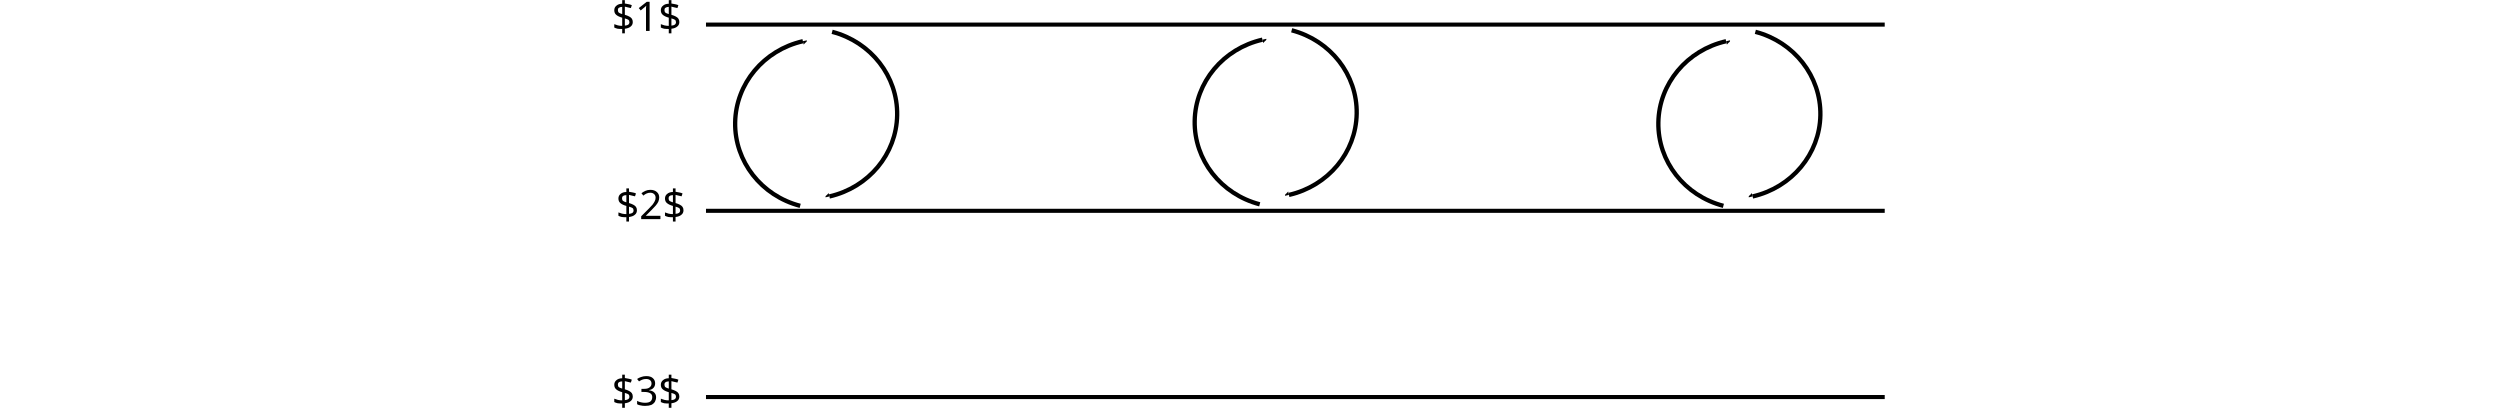
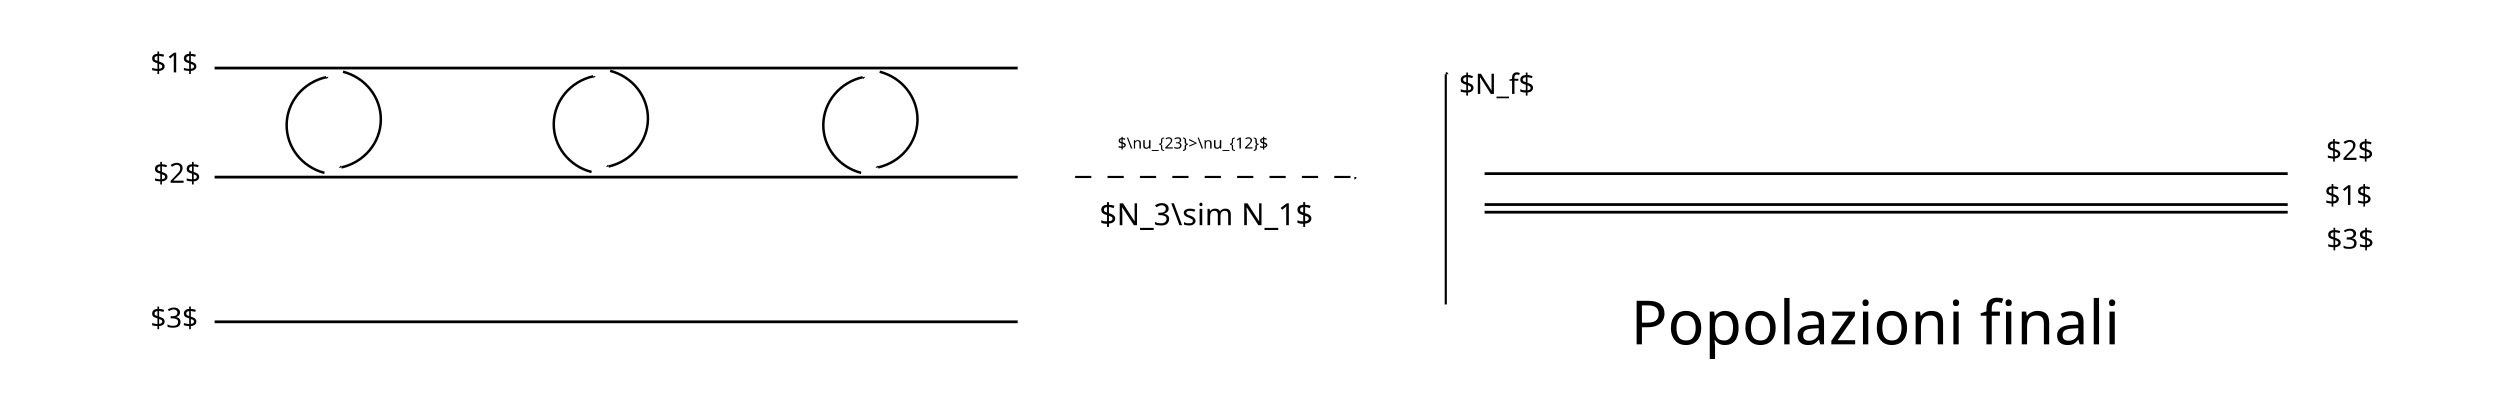
<svg xmlns="http://www.w3.org/2000/svg" width="162.529mm" height="26.745mm" viewBox="0 0 162.529 26.745" version="1.1" id="svg8">
  <defs id="defs2">
    <marker markerWidth="0.911" markerHeight="1.69" refX="0" refY="0" orient="auto-start-reverse" id="marker-arrow-1.0616">
      <g id="g90" transform="scale(1.343431)">
        <path id="path88" style="fill:none;stroke:#000000;stroke-width:0.6;stroke-linecap:round;stroke-linejoin:round;stroke-miterlimit:10;stroke-dasharray:none;stroke-opacity:1" d="M -1.554,2.072 C -1.425,1.295 0,0.13 0.389,0 0,-0.13 -1.425,-1.295 -1.554,-2.072" />
      </g>
    </marker>
    <marker markerWidth="0.911" markerHeight="1.69" refX="0" refY="0" orient="auto-start-reverse" id="marker-arrow-1.0616-6">
      <g id="g90-2" transform="scale(1.343431)">
        <path id="path88-9" style="fill:none;stroke:#000000;stroke-width:0.6;stroke-linecap:round;stroke-linejoin:round;stroke-miterlimit:10;stroke-dasharray:none;stroke-opacity:1" d="M -1.554,2.072 C -1.425,1.295 0,0.13 0.389,0 0,-0.13 -1.425,-1.295 -1.554,-2.072" />
      </g>
    </marker>
    <marker markerWidth="0.911" markerHeight="1.69" refX="0" refY="0" orient="auto-start-reverse" id="marker-arrow-1.0616-6-2">
      <g id="g90-2-7" transform="scale(1.343431)">
        <path id="path88-9-0" style="fill:none;stroke:#000000;stroke-width:0.6;stroke-linecap:round;stroke-linejoin:round;stroke-miterlimit:10;stroke-dasharray:none;stroke-opacity:1" d="M -1.554,2.072 C -1.425,1.295 0,0.13 0.389,0 0,-0.13 -1.425,-1.295 -1.554,-2.072" />
      </g>
    </marker>
    <marker markerWidth="0.911" markerHeight="1.69" refX="0" refY="0" orient="auto-start-reverse" id="marker-arrow-1.0616-9">
      <g id="g90-3" transform="scale(1.343431)">
        <path id="path88-6" style="fill:none;stroke:#000000;stroke-width:0.6;stroke-linecap:round;stroke-linejoin:round;stroke-miterlimit:10;stroke-dasharray:none;stroke-opacity:1" d="M -1.554,2.072 C -1.425,1.295 0,0.13 0.389,0 0,-0.13 -1.425,-1.295 -1.554,-2.072" />
      </g>
    </marker>
    <marker markerWidth="0.911" markerHeight="1.69" refX="0" refY="0" orient="auto-start-reverse" id="marker-arrow-1.0616-6-26">
      <g id="g90-2-1" transform="scale(1.343431)">
        <path id="path88-9-8" style="fill:none;stroke:#000000;stroke-width:0.6;stroke-linecap:round;stroke-linejoin:round;stroke-miterlimit:10;stroke-dasharray:none;stroke-opacity:1" d="M -1.554,2.072 C -1.425,1.295 0,0.13 0.389,0 0,-0.13 -1.425,-1.295 -1.554,-2.072" />
      </g>
    </marker>
    <marker markerWidth="0.911" markerHeight="1.69" refX="0" refY="0" orient="auto-start-reverse" id="marker-arrow-1.0616-7">
      <g id="g90-9" transform="scale(1.343431)">
        <path id="path88-2" style="fill:none;stroke:#000000;stroke-width:0.6;stroke-linecap:round;stroke-linejoin:round;stroke-miterlimit:10;stroke-dasharray:none;stroke-opacity:1" d="M -1.554,2.072 C -1.425,1.295 0,0.13 0.389,0 0,-0.13 -1.425,-1.295 -1.554,-2.072" />
      </g>
    </marker>
+     <marker markerWidth="0.911" markerHeight="1.69" refX="0" refY="0" orient="auto-start-reverse" id="marker-arrow-1.0616-6-26-3">
+       <g id="g90-2-1-6" transform="scale(1.343431)">
+         <path id="path88-9-8-7" style="fill:none;stroke:#000000;stroke-width:0.6;stroke-linecap:round;stroke-linejoin:round;stroke-miterlimit:10;stroke-dasharray:none;stroke-opacity:1" d="M -1.554,2.072 C -1.425,1.295 0,0.13 0.389,0 0,-0.13 -1.425,-1.295 -1.554,-2.072" />
+       </g>
+     </marker>
+     <marker markerWidth="0.911" markerHeight="1.69" refX="0" refY="0" orient="auto-start-reverse" id="marker-arrow-1.0616-7-5">
+       <g id="g90-9-3" transform="scale(1.343431)">
+         <path id="path88-2-5" style="fill:none;stroke:#000000;stroke-width:0.6;stroke-linecap:round;stroke-linejoin:round;stroke-miterlimit:10;stroke-dasharray:none;stroke-opacity:1" d="M -1.554,2.072 C -1.425,1.295 0,0.13 0.389,0 0,-0.13 -1.425,-1.295 -1.554,-2.072" />
+       </g>
+     </marker>
+     <marker markerWidth="0.911" markerHeight="1.69" refX="0" refY="0" orient="auto-start-reverse" id="marker-arrow-1.0616-6-2-6">
+       <g id="g90-2-7-2" transform="scale(1.343431)">
+         <path id="path88-9-0-9" style="fill:none;stroke:#000000;stroke-width:0.6;stroke-linecap:round;stroke-linejoin:round;stroke-miterlimit:10;stroke-dasharray:none;stroke-opacity:1" d="M -1.554,2.072 C -1.425,1.295 0,0.13 0.389,0 0,-0.13 -1.425,-1.295 -1.554,-2.072" />
+       </g>
+     </marker>
+     <marker markerWidth="0.911" markerHeight="1.69" refX="0" refY="0" orient="auto-start-reverse" id="marker-arrow-1.0616-9-1">
+       <g id="g90-3-2" transform="scale(1.343431)">
+         <path id="path88-6-7" style="fill:none;stroke:#000000;stroke-width:0.6;stroke-linecap:round;stroke-linejoin:round;stroke-miterlimit:10;stroke-dasharray:none;stroke-opacity:1" d="M -1.554,2.072 C -1.425,1.295 0,0.13 0.389,0 0,-0.13 -1.425,-1.295 -1.554,-2.072" />
+       </g>
+     </marker>
+     <marker markerWidth="0.911" markerHeight="1.69" refX="0" refY="0" orient="auto-start-reverse" id="marker-arrow-1.0616-6-0">
+       <g id="g90-2-9" transform="scale(1.343431)">
+         <path id="path88-9-3" style="fill:none;stroke:#000000;stroke-width:0.6;stroke-linecap:round;stroke-linejoin:round;stroke-miterlimit:10;stroke-dasharray:none;stroke-opacity:1" d="M -1.554,2.072 C -1.425,1.295 0,0.13 0.389,0 0,-0.13 -1.425,-1.295 -1.554,-2.072" />
+       </g>
+     </marker>
+     <marker markerWidth="0.911" markerHeight="1.69" refX="0" refY="0" orient="auto-start-reverse" id="marker-arrow-1.0616-60">
+       <g id="g90-6" transform="scale(1.343431)">
+         <path id="path88-26" style="fill:none;stroke:#000000;stroke-width:0.6;stroke-linecap:round;stroke-linejoin:round;stroke-miterlimit:10;stroke-dasharray:none;stroke-opacity:1" d="M -1.554,2.072 C -1.425,1.295 0,0.13 0.389,0 0,-0.13 -1.425,-1.295 -1.554,-2.072" />
+       </g>
+     </marker>
+     <marker markerWidth="0.911" markerHeight="1.690" refX="0" refY="0" orient="auto-start-reverse" id="marker-arrow-0.5308">
+       <g id="g157" transform="scale(2.153529)">
+         <path id="path155" style="fill:none;stroke:#000000;stroke-width:0.6;stroke-linecap:round;stroke-linejoin:round;stroke-miterlimit:10;stroke-dasharray:none;stroke-opacity:1" d="M -1.554,2.072 C -1.425,1.295 0,0.13 0.389,0 0,-0.13 -1.425,-1.295 -1.554,-2.072" />
+       </g>
+     </marker>
+     <marker markerWidth="0.911" markerHeight="1.690" refX="0" refY="0" orient="auto-start-reverse" id="marker-arrow-0.5308-7">
+       <g id="g172" transform="scale(2.153529)">
+         <path id="path170" style="fill:none;stroke:#000000;stroke-width:0.6;stroke-linecap:round;stroke-linejoin:round;stroke-miterlimit:10;stroke-dasharray:none;stroke-opacity:1" d="M -1.554,2.072 C -1.425,1.295 0,0.13 0.389,0 0,-0.13 -1.425,-1.295 -1.554,-2.072" />
+       </g>
+     </marker>
+     <marker markerWidth="0.911" markerHeight="1.690" refX="0" refY="0" orient="auto-start-reverse" id="marker-arrow-0.5308-3">
+       <g id="g84" transform="scale(2.153529)">
+         <path id="path82" style="fill:none;stroke:#000000;stroke-width:0.6;stroke-linecap:round;stroke-linejoin:round;stroke-miterlimit:10;stroke-dasharray:none;stroke-opacity:1" d="M -1.554,2.072 C -1.425,1.295 0,0.13 0.389,0 0,-0.13 -1.425,-1.295 -1.554,-2.072" />
+       </g>
+     </marker>
+     <marker markerWidth="0.911" markerHeight="1.690" refX="0" refY="0" orient="auto-start-reverse" id="marker-arrow-0.5308-6">
+       <g id="g99" transform="scale(2.153529)">
+         <path id="path97" style="fill:none;stroke:#000000;stroke-width:0.6;stroke-linecap:round;stroke-linejoin:round;stroke-miterlimit:10;stroke-dasharray:none;stroke-opacity:1" d="M -1.554,2.072 C -1.425,1.295 0,0.13 0.389,0 0,-0.13 -1.425,-1.295 -1.554,-2.072" />
+       </g>
+     </marker>
+     <marker markerWidth="0.911" markerHeight="1.690" refX="0" refY="0" orient="auto-start-reverse" id="marker-arrow-0.5308-75">
+       <g id="g114" transform="scale(2.153529)">
+         <path id="path112" style="fill:none;stroke:#000000;stroke-width:0.6;stroke-linecap:round;stroke-linejoin:round;stroke-miterlimit:10;stroke-dasharray:none;stroke-opacity:1" d="M -1.554,2.072 C -1.425,1.295 0,0.13 0.389,0 0,-0.13 -1.425,-1.295 -1.554,-2.072" />
+       </g>
+     </marker>
  </defs>
  <g id="layer1" transform="translate(-10.79948,-218.1715)">
    <g transform="translate(-12.74999,-6.186371)" id="layer1-5">
-       <path id="path8" d="M 69.447,225.957 H 146.078" style="fill:none;stroke:#000000;stroke-width:0.265px;stroke-linecap:butt;stroke-linejoin:miter;stroke-opacity:1" />
-       <path id="path8-3" d="M 69.447,238.063 H 146.078" style="fill:none;stroke:#000000;stroke-width:0.265px;stroke-linecap:butt;stroke-linejoin:miter;stroke-opacity:1" />
-       <path id="path8-6" d="M 69.447,250.17 H 146.078" style="fill:none;stroke:#000000;stroke-width:0.265px;stroke-linecap:butt;stroke-linejoin:miter;stroke-opacity:1" />
-       <text x="63.33" y="226.368" style="font-size:2.646px;font-family:'Iosevka Term';-inkscape-font-specification:'Iosevka Term, Normal';fill:#000000;fill-opacity:1;stroke:none;stroke-width:0.265" xml:space="preserve" id="text33">
-         <tspan style="stroke-width:0.265" y="226.368" x="63.33" id="tspan31">$1$</tspan>
+       <path id="path8" d="M 37.501,228.782 H 89.711" style="fill:none;stroke:#000000;stroke-width:0.18px;stroke-linecap:butt;stroke-linejoin:miter;stroke-opacity:1" />
+       <path id="path8-3" d="M 37.501,235.872 H 89.711" style="fill:none;stroke:#000000;stroke-width:0.18px;stroke-linecap:butt;stroke-linejoin:miter;stroke-opacity:1" />
+       <path id="path8-6" d="M 37.501,245.279 H 89.711" style="fill:none;stroke:#000000;stroke-width:0.18px;stroke-linecap:butt;stroke-linejoin:miter;stroke-opacity:1" />
+       <text x="33.333" y="229.062" style="font-size:1.803px;font-family:'Iosevka Term';-inkscape-font-specification:'Iosevka Term, Normal';fill:#000000;fill-opacity:1;stroke:none;stroke-width:0.18" xml:space="preserve" id="text33">
+         <tspan style="stroke-width:0.18" y="229.062" x="33.333" id="tspan31">$1$</tspan>
      </text>
-       <text x="63.596" y="238.608" style="font-size:2.646px;font-family:'Iosevka Term';-inkscape-font-specification:'Iosevka Term, Normal';fill:#000000;fill-opacity:1;stroke:none;stroke-width:0.265" xml:space="preserve" id="text47">
-         <tspan style="stroke-width:0.265" y="238.608" x="63.596" id="tspan45">$2$</tspan>
+       <text x="33.514" y="236.243" style="font-size:1.803px;font-family:'Iosevka Term';-inkscape-font-specification:'Iosevka Term, Normal';fill:#000000;fill-opacity:1;stroke:none;stroke-width:0.18" xml:space="preserve" id="text47">
+         <tspan style="stroke-width:0.18" y="236.243" x="33.514" id="tspan45">$2$</tspan>
      </text>
-       <text x="63.33" y="250.714" style="font-size:2.646px;font-family:'Iosevka Term';-inkscape-font-specification:'Iosevka Term, Normal';fill:#000000;fill-opacity:1;stroke:none;stroke-width:0.265" xml:space="preserve" id="text61">
-         <tspan style="stroke-width:0.265" y="250.714" x="63.33" id="tspan59">$3$</tspan>
+       <text x="33.333" y="245.65" style="font-size:1.803px;font-family:'Iosevka Term';-inkscape-font-specification:'Iosevka Term, Normal';fill:#000000;fill-opacity:1;stroke:none;stroke-width:0.18" xml:space="preserve" id="text61">
+         <tspan style="stroke-width:0.18" y="245.65" x="33.333" id="tspan59">$3$</tspan>
+       </text>
+       <path id="path8-1" d="m 120.066,237.656 h 52.211" style="fill:none;stroke:#000000;stroke-width:0.18px;stroke-linecap:butt;stroke-linejoin:miter;stroke-opacity:1" />
+       <path id="path8-3-8" d="m 120.066,235.646 h 52.211" style="fill:none;stroke:#000000;stroke-width:0.18px;stroke-linecap:butt;stroke-linejoin:miter;stroke-opacity:1" />
+       <path id="path8-6-7" d="m 120.066,238.153 h 52.211" style="fill:none;stroke:#000000;stroke-width:0.18px;stroke-linecap:butt;stroke-linejoin:miter;stroke-opacity:1" />
+       <text x="174.68" y="237.682" style="font-size:1.803px;font-family:'Iosevka Term';-inkscape-font-specification:'Iosevka Term, Normal';fill:#000000;fill-opacity:1;stroke:none;stroke-width:0.18" xml:space="preserve" id="text33-9">
+         <tspan style="stroke-width:0.18" y="237.682" x="174.68" id="tspan31-2">$1$</tspan>
+       </text>
+       <text x="174.779" y="234.753" style="font-size:1.803px;font-family:'Iosevka Term';-inkscape-font-specification:'Iosevka Term, Normal';fill:#000000;fill-opacity:1;stroke:none;stroke-width:0.18" xml:space="preserve" id="text47-0">
+         <tspan style="stroke-width:0.18" y="234.753" x="174.779" id="tspan45-2">$2$</tspan>
+       </text>
+       <text x="174.799" y="240.524" style="font-size:1.803px;font-family:'Iosevka Term';-inkscape-font-specification:'Iosevka Term, Normal';fill:#000000;fill-opacity:1;stroke:none;stroke-width:0.18" xml:space="preserve" id="text61-3">
+         <tspan style="stroke-width:0.18" y="240.524" x="174.799" id="tspan59-7">$3$</tspan>
+       </text>
+       <path style="fill:none;stroke:black;stroke-width:0.14;stroke-linecap:butt;stroke-linejoin:miter;stroke-opacity:1;fill-opacity:1;marker-end:url(#marker-arrow-0.5308);marker-start:none;stroke-dasharray:1.053,1.053" d="M 93.446,235.863 H 111.602" id="path153" />
+       <text id="text187" xml:space="preserve" style="font-size:1.984px;font-family:'Iosevka Term';-inkscape-font-specification:'Iosevka Term, Normal';fill:#000000;fill-opacity:1;stroke:none;stroke-width:0.132" x="95.02" y="238.999">
+         <tspan id="tspan185" x="95.02" y="238.999" style="stroke-width:0.132">$N_3\sim N_1$</tspan>
+       </text>
+       <text id="text80" xml:space="preserve" style="font-size:1.016px;font-family:'Iosevka Term';-inkscape-font-specification:'Iosevka Term, Normal';fill:#000000;fill-opacity:1;stroke:none;stroke-width:0.068" x="96.212" y="234.014">
+         <tspan id="tspan78" x="96.212" y="234.014" style="stroke-width:0.068">$\nu_{23}&gt;\nu_{12}$</tspan>
+       </text>
+       <path style="fill:none;stroke:black;stroke-width:0.14;stroke-linecap:butt;stroke-linejoin:miter;stroke-opacity:1;fill-opacity:1;marker-end:url(#marker-arrow-0.5308);marker-start:none;stroke-dasharray:none" d="M 117.542,244.152 V 229.185" id="path80" />
+       <text id="text129" xml:space="preserve" style="font-size:1.826px;font-family:'Iosevka Term';-inkscape-font-specification:'Iosevka Term, Normal';fill:#000000;fill-opacity:1;stroke:none;stroke-width:0.122" x="118.406" y="230.464">
+         <tspan id="tspan127" x="118.406" y="230.464" style="stroke-width:0.122">$N_f$</tspan>
+       </text>
+       <text id="text143" xml:space="preserve" style="font-size:3.969px;font-family:'Iosevka Term';-inkscape-font-specification:'Iosevka Term, Normal';fill:#000000;fill-opacity:1;stroke:none;stroke-width:0.265" x="129.559" y="246.742">
+         <tspan id="tspan141" x="129.559" y="246.742" style="stroke-width:0.265">Popolazioni finali</tspan>
      </text>
    </g>
-     <path style="fill:none;fill-opacity:1;stroke:#000000;stroke-width:0.281;stroke-dasharray:none;stroke-opacity:1;marker-start:none;marker-end:url(#marker-arrow-1.0616)" id="path86" d="m 122.84,231.554 a 5.721,5.521 0 0 1 -4.228,-5.418 5.721,5.521 0 0 1 4.405,-5.285" />
-     <path style="fill:none;fill-opacity:1;stroke:#000000;stroke-width:0.281;stroke-dasharray:none;stroke-opacity:1;marker-start:none;marker-end:url(#marker-arrow-1.0616-6)" id="path86-1" d="m -124.917,-220.24 a 5.721,5.521 0 0 1 -4.228,-5.418 5.721,5.521 0 0 1 4.405,-5.285" transform="scale(-1)" />
-     <path style="fill:none;fill-opacity:1;stroke:#000000;stroke-width:0.281;stroke-dasharray:none;stroke-opacity:1;marker-start:none;marker-end:url(#marker-arrow-1.0616-9)" id="path86-0" d="m 92.696,231.454 a 5.721,5.521 0 0 1 -4.228,-5.418 5.721,5.521 0 0 1 4.405,-5.285" />
-     <path style="fill:none;fill-opacity:1;stroke:#000000;stroke-width:0.281;stroke-dasharray:none;stroke-opacity:1;marker-start:none;marker-end:url(#marker-arrow-1.0616-6-2)" id="path86-1-6" d="m -94.772,-220.14 a 5.721,5.521 0 0 1 -4.228,-5.418 5.721,5.521 0 0 1 4.405,-5.285" transform="scale(-1)" />
-     <path style="fill:none;fill-opacity:1;stroke:#000000;stroke-width:0.281;stroke-dasharray:none;stroke-opacity:1;marker-start:none;marker-end:url(#marker-arrow-1.0616-7)" id="path86-02" d="m 62.821,231.554 a 5.721,5.521 0 0 1 -4.228,-5.418 5.721,5.521 0 0 1 4.405,-5.285" />
-     <path style="fill:none;fill-opacity:1;stroke:#000000;stroke-width:0.281;stroke-dasharray:none;stroke-opacity:1;marker-start:none;marker-end:url(#marker-arrow-1.0616-6-26)" id="path86-1-3" d="m -64.897,-220.24 a 5.721,5.521 0 0 1 -4.228,-5.418 5.721,5.521 0 0 1 4.405,-5.285" transform="scale(-1)" />
+     <path style="fill:none;fill-opacity:1;stroke:#000000;stroke-width:0.163;stroke-dasharray:none;stroke-opacity:1;marker-start:none;marker-end:url(#marker-arrow-1.0616)" id="path86" d="m 66.782,229.411 a 3.325,3.209 0 0 1 -2.458,-3.149 3.325,3.209 0 0 1 2.56,-3.072" />
+     <path style="fill:none;fill-opacity:1;stroke:#000000;stroke-width:0.163;stroke-dasharray:none;stroke-opacity:1;marker-start:none;marker-end:url(#marker-arrow-1.0616-6)" id="path86-1" d="m -67.989,-222.834 a 3.325,3.209 0 0 1 -2.458,-3.149 3.325,3.209 0 0 1 2.56,-3.072" transform="scale(-1)" />
+     <path style="fill:none;fill-opacity:1;stroke:#000000;stroke-width:0.163;stroke-dasharray:none;stroke-opacity:1;marker-start:none;marker-end:url(#marker-arrow-1.0616-9)" id="path86-0" d="m 49.258,229.353 a 3.325,3.209 0 0 1 -2.458,-3.149 3.325,3.209 0 0 1 2.56,-3.072" />
+     <path style="fill:none;fill-opacity:1;stroke:#000000;stroke-width:0.163;stroke-dasharray:none;stroke-opacity:1;marker-start:none;marker-end:url(#marker-arrow-1.0616-6-2)" id="path86-1-6" d="m -50.465,-222.776 a 3.325,3.209 0 0 1 -2.458,-3.149 3.325,3.209 0 0 1 2.56,-3.072" transform="scale(-1)" />
+     <path style="fill:none;fill-opacity:1;stroke:#000000;stroke-width:0.163;stroke-dasharray:none;stroke-opacity:1;marker-start:none;marker-end:url(#marker-arrow-1.0616-7)" id="path86-02" d="m 31.893,229.411 a 3.325,3.209 0 0 1 -2.458,-3.149 3.325,3.209 0 0 1 2.56,-3.072" />
+     <path style="fill:none;fill-opacity:1;stroke:#000000;stroke-width:0.163;stroke-dasharray:none;stroke-opacity:1;marker-start:none;marker-end:url(#marker-arrow-1.0616-6-26)" id="path86-1-3" d="m -33.1,-222.834 a 3.325,3.209 0 0 1 -2.458,-3.149 3.325,3.209 0 0 1 2.56,-3.072" transform="scale(-1)" />
  </g>
</svg>
